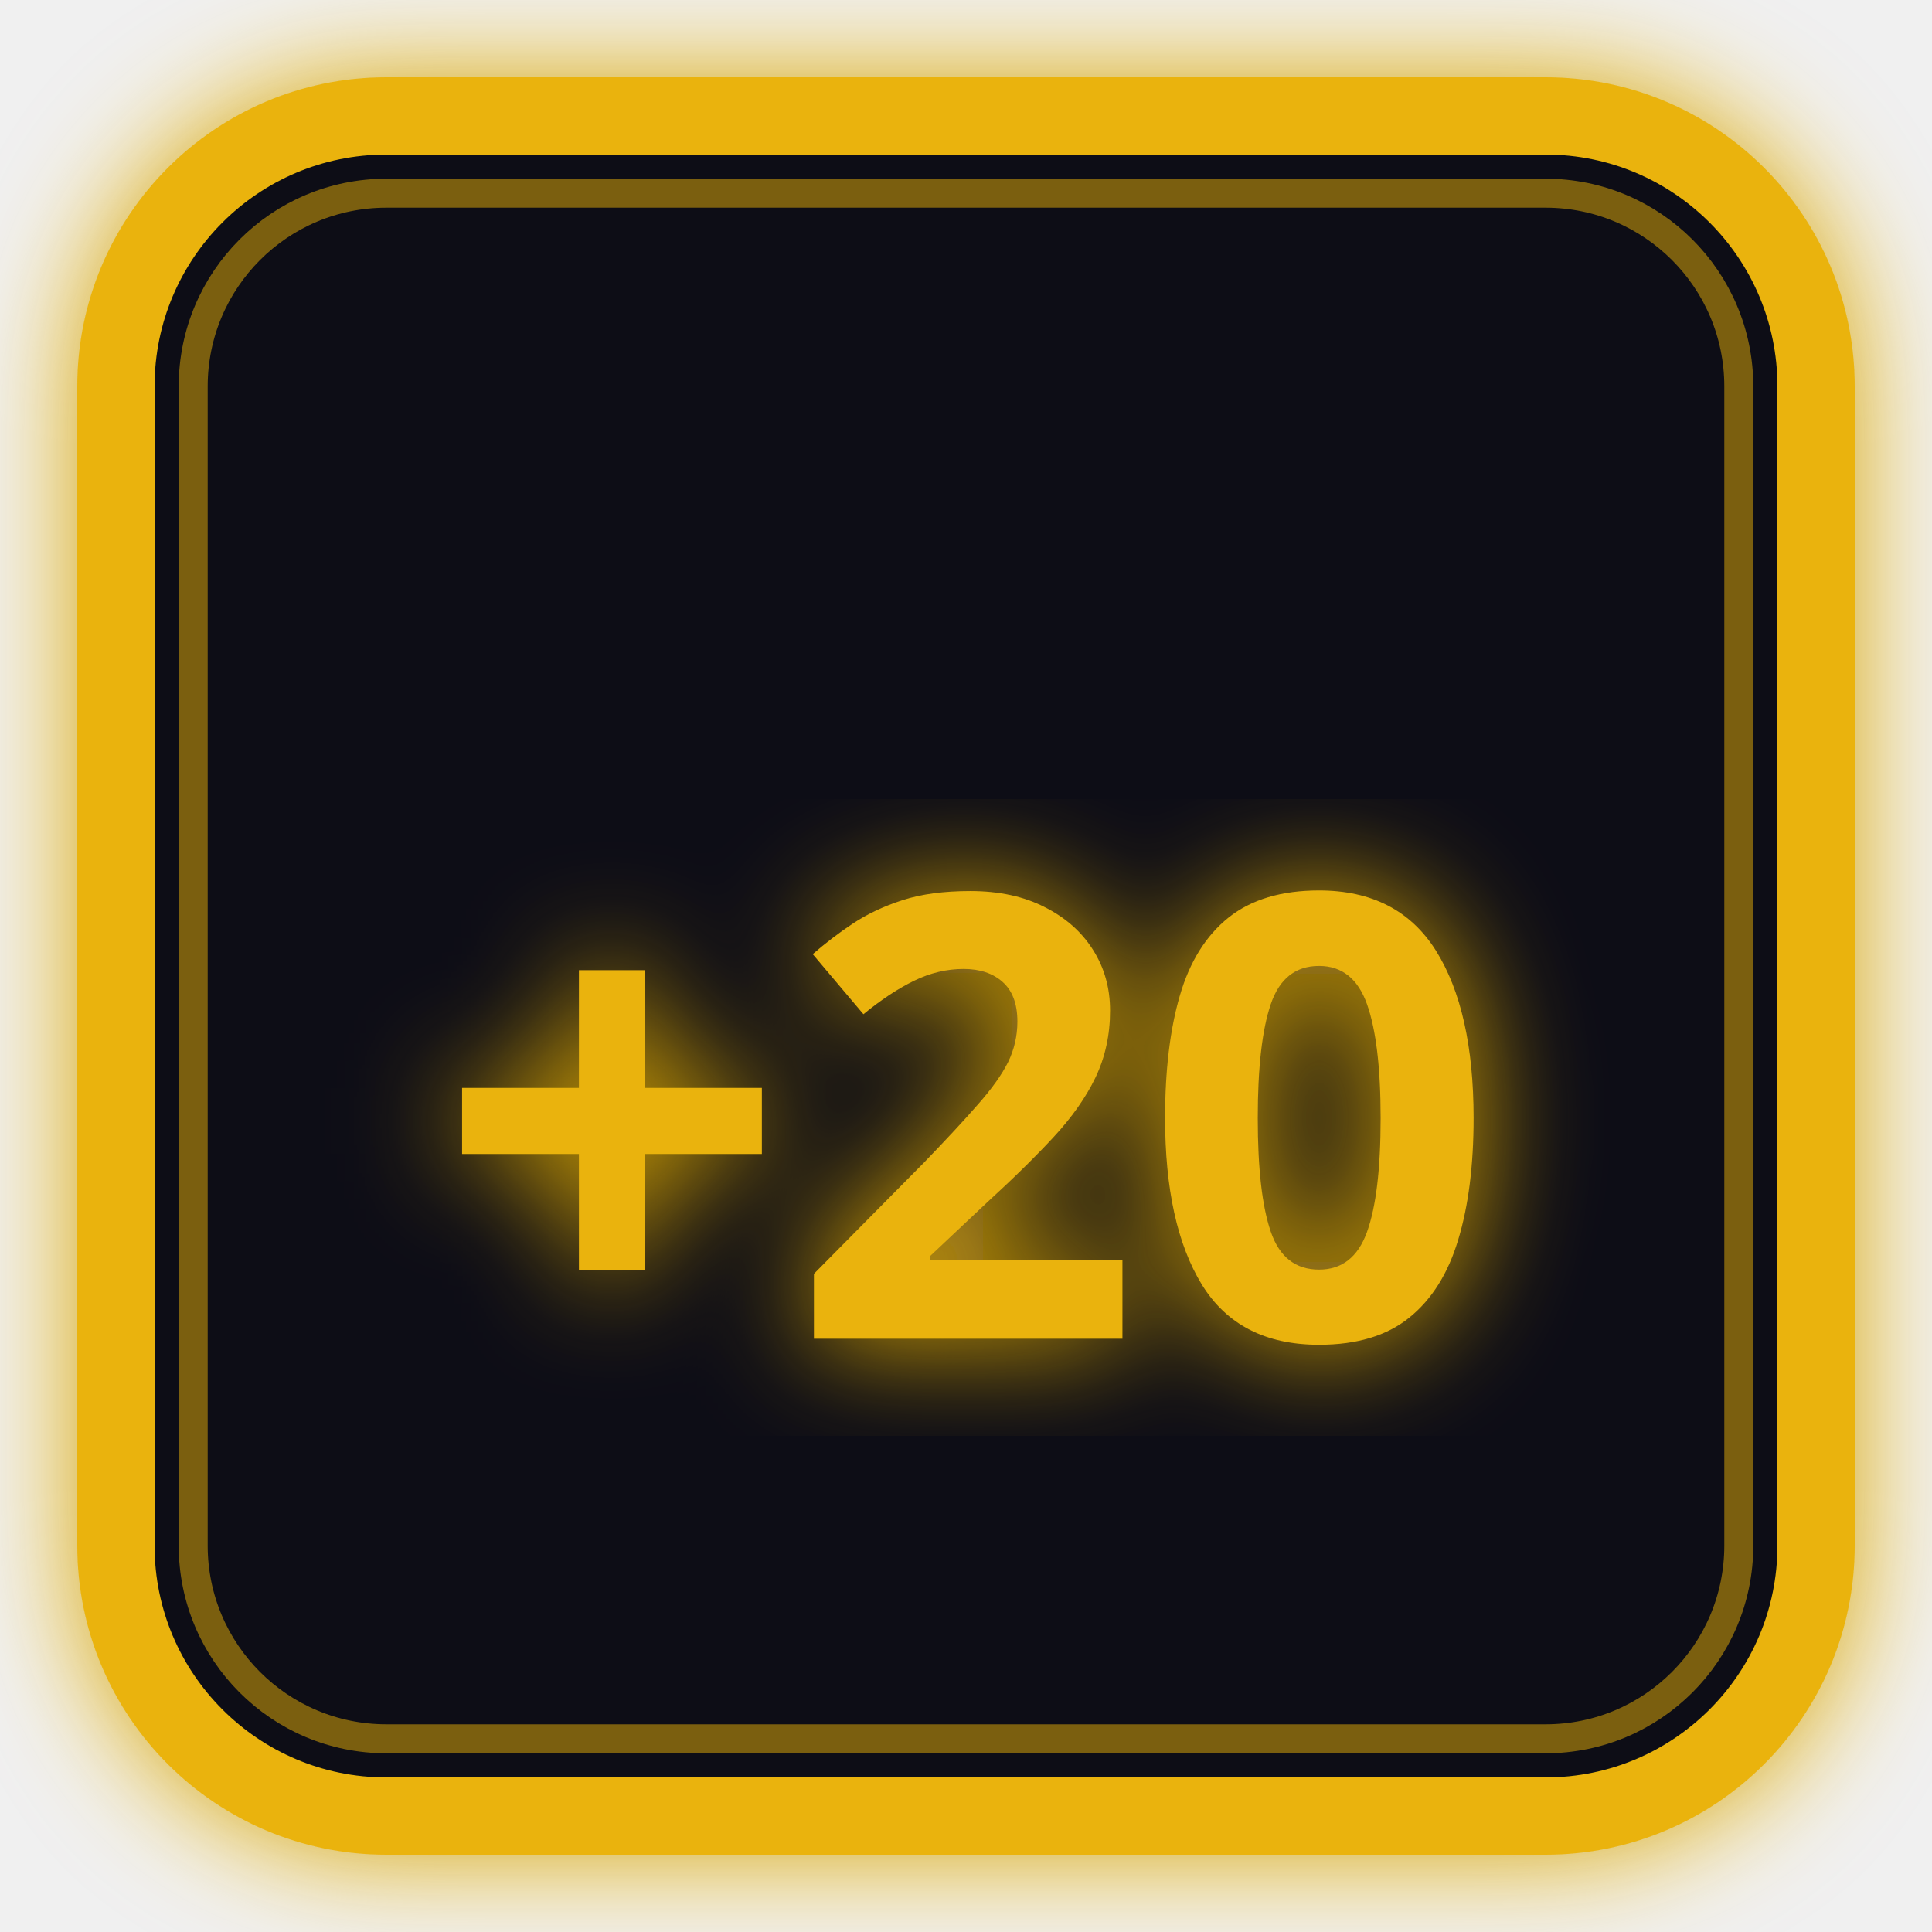
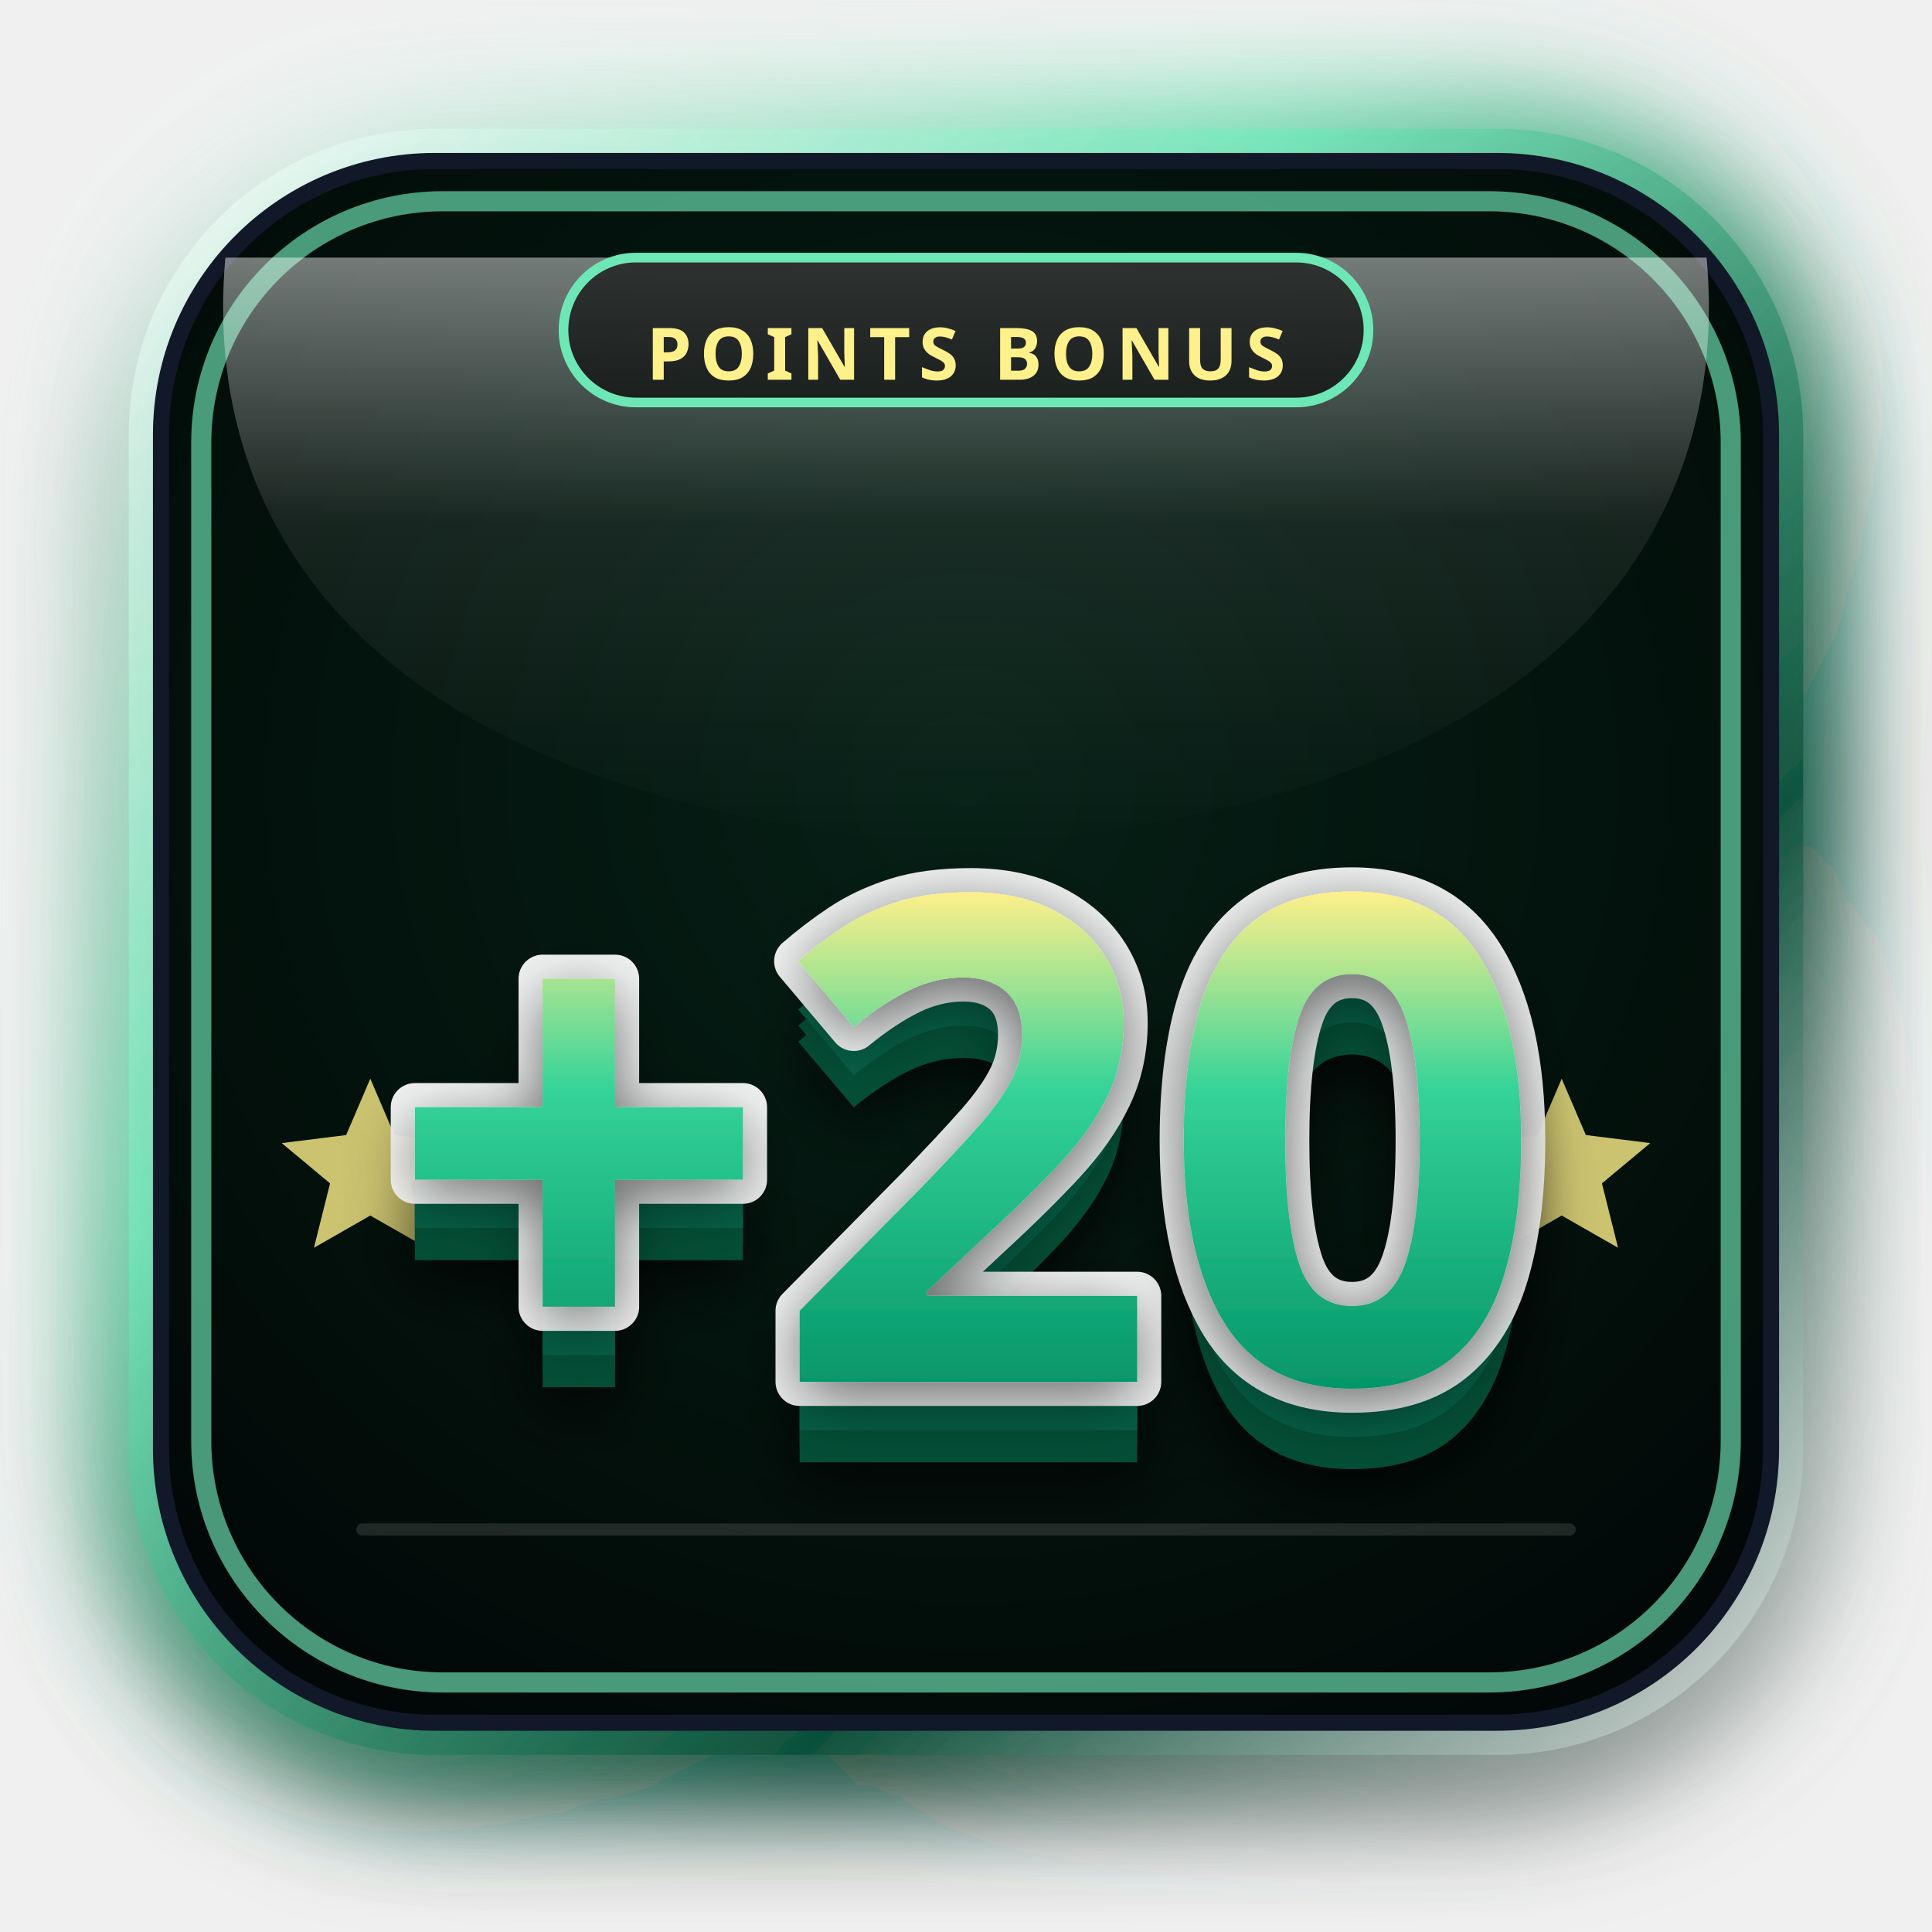
- <svg xmlns="http://www.w3.org/2000/svg" viewBox="0 0 100 100" width="100" height="100">
+ <svg xmlns="http://www.w3.org/2000/svg" viewBox="0 0 240 240" width="240" height="240">
  <defs>
-     <filter id="neon-glow" x="-20%" y="-20%" width="140%" height="140%">
-       <feGaussianBlur stdDeviation="3" result="blur" />
+     <filter id="neonGlow_20_true" x="-30%" y="-30%" width="160%" height="160%">
+       <feGaussianBlur stdDeviation="8" result="blur1" />
+       <feGaussianBlur stdDeviation="3" result="blur2" />
      <feMerge>
-         <feMergeNode in="blur" />
+         <feMergeNode in="blur1" />
+         <feMergeNode in="blur2" />
        <feMergeNode in="SourceGraphic" />
      </feMerge>
    </filter>
+     <linearGradient id="bevelRim_20_true" x1="0%" y1="0%" x2="100%" y2="100%">
+       <stop offset="0%" stop-color="#ffffff" stop-opacity="0.8" />
+       <stop offset="35%" stop-color="#6ee7b7" />
+       <stop offset="70%" stop-color="#044e36" />
+       <stop offset="100%" stop-color="#ffffff" stop-opacity="0.5" />
+     </linearGradient>
+     <radialGradient id="bodyPlate_20_true" cx="50%" cy="40%" r="75%">
+       <stop offset="0%" stop-color="#062016" />
+       <stop offset="75%" stop-color="#020d09" />
+       <stop offset="100%" stop-color="#020408" />
+     </radialGradient>
+     <linearGradient id="numFaceGrad_20_true" x1="0%" y1="0%" x2="0%" y2="100%">
+       <stop offset="0%" stop-color="#fef08a" />
+       <stop offset="40%" stop-color="#34d399" />
+       <stop offset="100%" stop-color="#059669" />
+     </linearGradient>
+     <linearGradient id="glassGlare_20_true" x1="0%" y1="0%" x2="0%" y2="100%">
+       <stop offset="0%" stop-color="#ffffff" stop-opacity="0.45" />
+       <stop offset="45%" stop-color="#ffffff" stop-opacity="0.08" />
+       <stop offset="100%" stop-color="#ffffff" stop-opacity="0" />
+     </linearGradient>
  </defs>
-   <rect x="6" y="6" width="88" height="88" rx="14" ry="14" fill="#0d1117" stroke="#eab308" stroke-width="4" filter="url(#neon-glow)" />
-   <rect x="10" y="10" width="80" height="80" rx="10" ry="10" fill="none" stroke="#eab308" stroke-width="1.5" stroke-opacity="0.5" />
-   <text x="50" y="58" dominant-baseline="middle" text-anchor="middle" font-family="'Outfit', 'Plus Jakarta Sans', sans-serif" font-weight="900" font-size="32" fill="#eab308" filter="url(#neon-glow)">+20</text>
+   <rect x="18" y="24" width="204" height="198" rx="38" ry="38" fill="#000000" opacity="0.75" filter="blur(8px)" />
+   <rect x="16" y="16" width="208" height="202" rx="38" ry="38" fill="url(#bevelRim_20_true)" filter="url(#neonGlow_20_true)" opacity="0.9" />
+   <rect x="20" y="20" width="200" height="194" rx="34" ry="34" fill="url(#bodyPlate_20_true)" stroke="#111827" stroke-width="2" />
+   <rect x="25" y="25" width="190" height="184" rx="30" ry="30" fill="none" stroke="#6ee7b7" stroke-width="2.5" opacity="0.65" />
+   <path d="M 28,32 C 60,32 180,32 212,32 C 215,65 195,100 120,105 C 45,100 25,65 28,32 Z" fill="url(#glassGlare_20_true)" />
+   <rect x="70" y="32" width="100" height="18" rx="9" fill="rgba(0,0,0,0.6)" stroke="#6ee7b7" stroke-width="1.2" />
+   <text x="120" y="44" dominant-baseline="middle" text-anchor="middle" font-family="'Outfit', 'Plus Jakarta Sans', sans-serif" font-weight="900" font-size="9" fill="#fef08a" letter-spacing="1">POINTS BONUS</text>
+   <polygon points="46,134 49,141 57,142 51,147 53,155 46,151 39,155 41,147 35,142 43,141" fill="#fef08a" opacity="0.8" />
+   <polygon points="194,134 197,141 205,142 199,147 201,155 194,151 187,155 189,147 183,142 191,141" fill="#fef08a" opacity="0.8" />
+   <text x="120" y="154" dominant-baseline="middle" text-anchor="middle" font-family="'Outfit', 'Plus Jakarta Sans', sans-serif" font-weight="900" font-size="84" fill="#000000" opacity="0.85" filter="blur(4px)">+20</text>
+   <text x="120" y="152" dominant-baseline="middle" text-anchor="middle" font-family="'Outfit', 'Plus Jakarta Sans', sans-serif" font-weight="900" font-size="84" fill="#044e36">+20</text>
+   <text x="120" y="150" dominant-baseline="middle" text-anchor="middle" font-family="'Outfit', 'Plus Jakarta Sans', sans-serif" font-weight="900" font-size="84" fill="#044e36">+20</text>
+   <text x="120" y="148" dominant-baseline="middle" text-anchor="middle" font-family="'Outfit', 'Plus Jakarta Sans', sans-serif" font-weight="900" font-size="84" fill="#065f46">+20</text>
+   <text x="120" y="145" dominant-baseline="middle" text-anchor="middle" font-family="'Outfit', 'Plus Jakarta Sans', sans-serif" font-weight="900" font-size="84" fill="#065f46">+20</text>
+   <text x="120" y="142" dominant-baseline="middle" text-anchor="middle" font-family="'Outfit', 'Plus Jakarta Sans', sans-serif" font-weight="900" font-size="84" fill="none" stroke="#ffffff" stroke-width="6" stroke-linejoin="round" opacity="0.95">+20</text>
+   <text x="120" y="142" dominant-baseline="middle" text-anchor="middle" font-family="'Outfit', 'Plus Jakarta Sans', sans-serif" font-weight="900" font-size="84" fill="url(#numFaceGrad_20_true)" filter="drop-shadow(0 2px 4px rgba(0,0,0,0.6))">+20</text>
+   <line x1="45" y1="190" x2="195" y2="190" stroke="rgba(255,255,255,0.12)" stroke-width="1.5" stroke-linecap="round" />
</svg>
